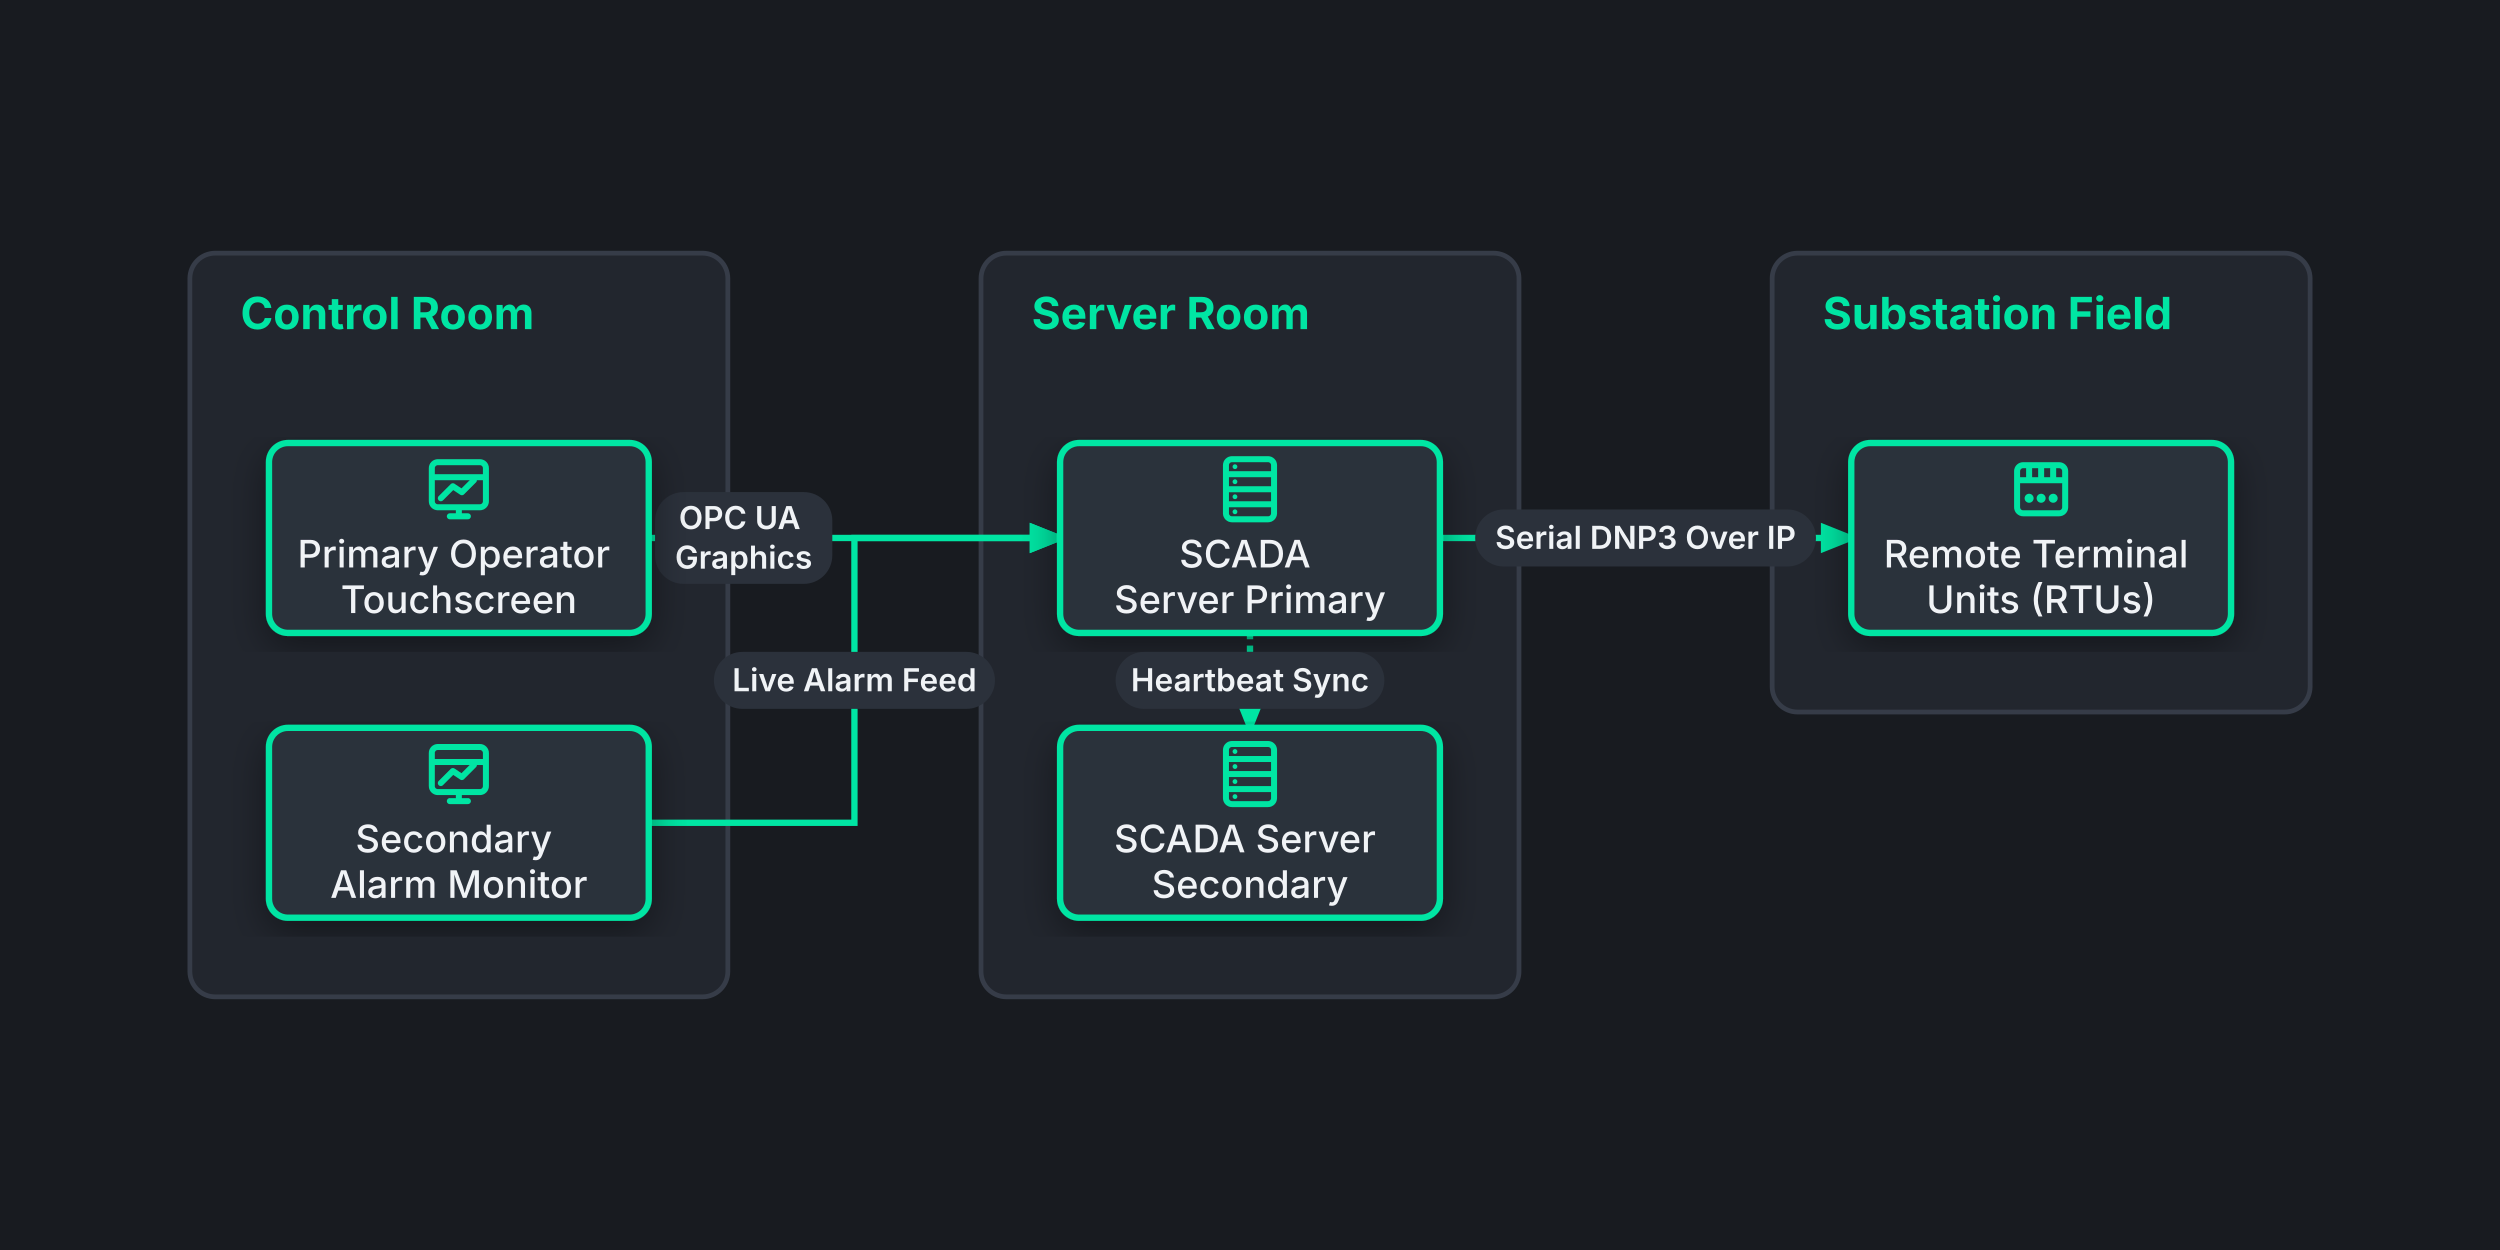
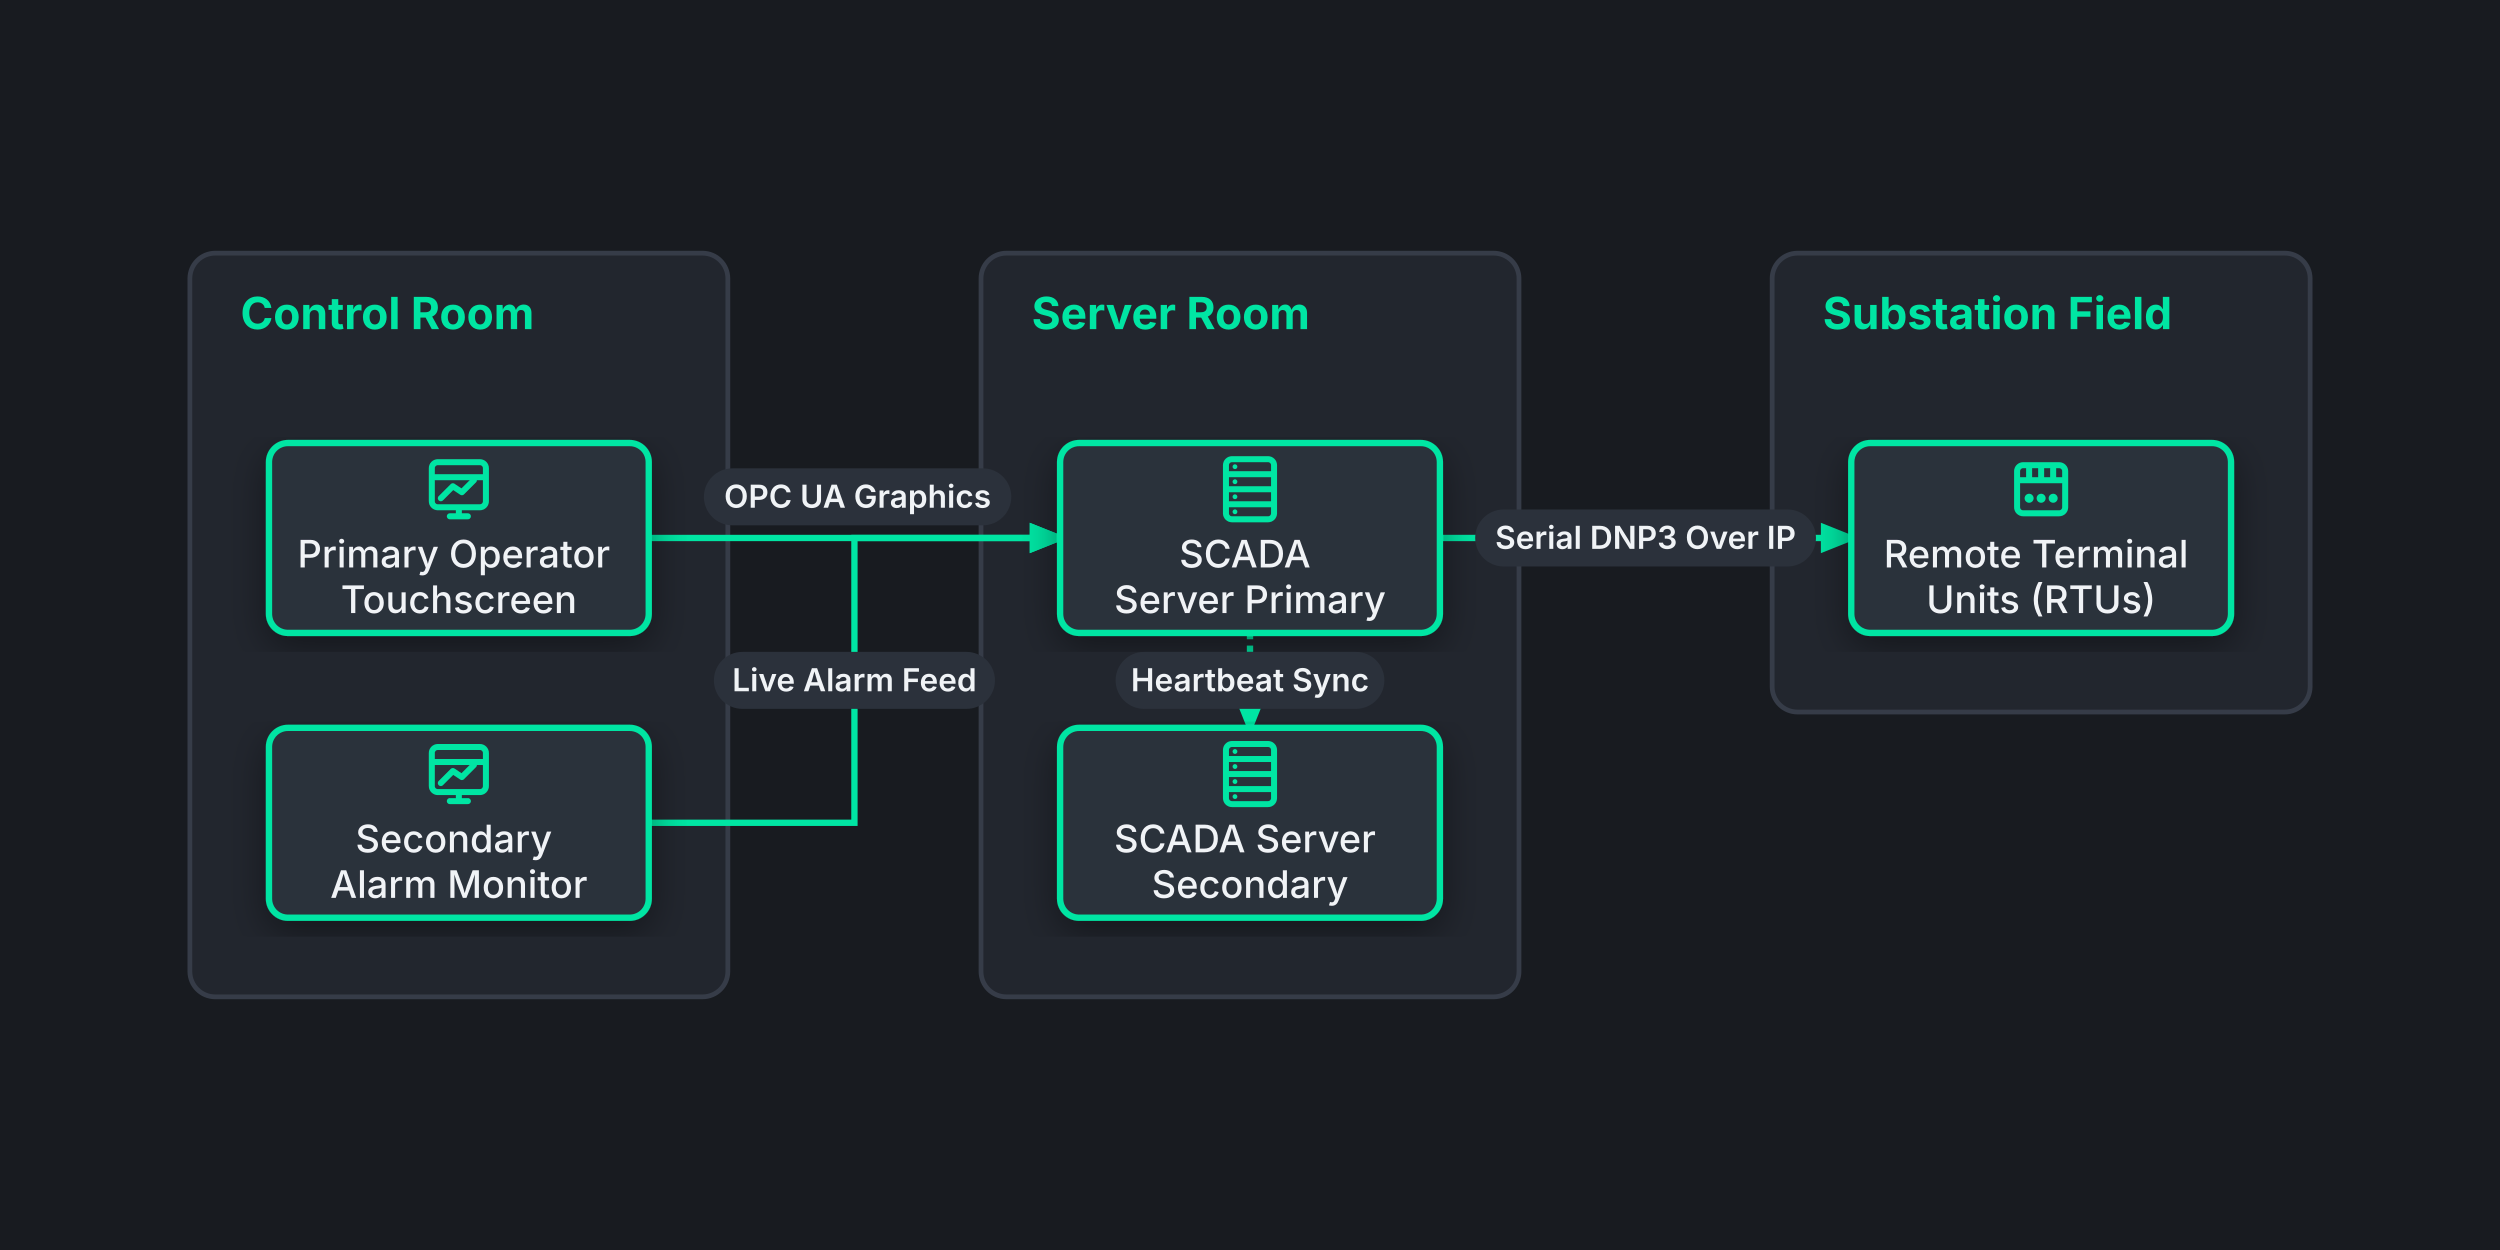
<svg xmlns="http://www.w3.org/2000/svg" viewBox="0 0 790 395" width="790" height="395">
  <defs>
    <marker id="arrow" viewBox="0 0 10 10" refX="8" refY="5" markerWidth="6" markerHeight="6" orient="auto-start-reverse">
      <path d="M 0 1 L 10 5 L 0 9 z" fill="#00E5A3" />
    </marker>
    <marker id="arrow-tail" viewBox="0 0 10 10" refX="2" refY="5" markerWidth="6" markerHeight="6" orient="auto">
      <path d="M 10 1 L 0 5 L 10 9 z" fill="#00E5A3" />
    </marker>
    <filter id="shadow" x="-10%" y="-10%" width="120%" height="120%">
      <feDropShadow dx="0" dy="4" stdDeviation="6" flood-color="#000000" flood-opacity="0.4" />
    </filter>
  </defs>
  <rect width="100%" height="100%" fill="#181B20" />
  <g id="group_1">
    <rect x="60.0" y="80.0" width="170.0" height="235.0" rx="8" fill="#22262E" stroke="#363C48" stroke-width="1.5" />
    <text x="76" y="104" fill="#00E5A3" font-family="Inter, -apple-system, BlinkMacSystemFont, 'Segoe UI', Roboto, sans-serif" font-size="14" font-weight="700" text-anchor="start">Control Room</text>
  </g>
  <g id="group_2">
    <rect x="310.0" y="80.0" width="170.0" height="235.0" rx="8" fill="#22262E" stroke="#363C48" stroke-width="1.5" />
    <text x="326" y="104" fill="#00E5A3" font-family="Inter, -apple-system, BlinkMacSystemFont, 'Segoe UI', Roboto, sans-serif" font-size="14" font-weight="700" text-anchor="start">Server Room</text>
  </g>
  <g id="group_3">
    <rect x="560.0" y="80.0" width="170.0" height="145.0" rx="8" fill="#22262E" stroke="#363C48" stroke-width="1.5" />
    <text x="576" y="104" fill="#00E5A3" font-family="Inter, -apple-system, BlinkMacSystemFont, 'Segoe UI', Roboto, sans-serif" font-size="14" font-weight="700" text-anchor="start">Substation Field</text>
  </g>
  <path d="M 205.0 170.0 L 335.0 170.0" fill="none" stroke="#00E5A3" stroke-width="2" marker-end="url(#arrow)" />
  <path d="M 205.0 260.0 L 270.0 260.0 L 270.0 170.0 L 335.0 170.0" fill="none" stroke="#00E5A3" stroke-width="2" marker-end="url(#arrow)" />
  <path d="M 395.0 200.0 L 395.0 230.0" fill="none" stroke="#00E5A3" stroke-width="2" stroke-dasharray="2,2" marker-end="url(#arrow)" />
  <path d="M 455.0 170.0 L 585.0 170.0" fill="none" stroke="#00E5A3" stroke-width="2" marker-end="url(#arrow)" />
  <g class="badge">
-     <rect x="206.993" y="155.5" width="56.015" height="29.0" rx="9.0" fill="#2B313B" />
-     <text x="235" y="167.19" text-anchor="middle" fill="#F0F3F6" font-family="Inter, -apple-system, BlinkMacSystemFont, 'Segoe UI', Roboto, sans-serif" font-size="10" font-weight="600">
-       <tspan x="235" dy="0">OPC UA</tspan>
-       <tspan x="235" dy="12.5">Graphics</tspan>
-     </text>
+     <rect x="222.434" y="148.0" width="97.133" height="18.0" rx="9.0" fill="#2B313B" />
+     <text x="271" y="160.44" fill="#F0F3F6" font-family="Inter, -apple-system, BlinkMacSystemFont, 'Segoe UI', Roboto, sans-serif" font-size="10" font-weight="600" text-anchor="middle">OPC UA Graphics</text>
  </g>
  <g class="badge">
    <rect x="225.596" y="206.0" width="88.808" height="18.0" rx="9.0" fill="#2B313B" />
    <text x="270" y="218.44" fill="#F0F3F6" font-family="Inter, -apple-system, BlinkMacSystemFont, 'Segoe UI', Roboto, sans-serif" font-size="10" font-weight="600" text-anchor="middle">Live Alarm Feed</text>
  </g>
  <g class="badge">
    <rect x="352.537" y="206.0" width="84.926" height="18.0" rx="9.0" fill="#2B313B" />
    <text x="395" y="218.44" fill="#F0F3F6" font-family="Inter, -apple-system, BlinkMacSystemFont, 'Segoe UI', Roboto, sans-serif" font-size="10" font-weight="600" text-anchor="middle">Heartbeat Sync</text>
  </g>
  <g class="badge">
    <rect x="466.153" y="161.0" width="107.694" height="18.0" rx="9.0" fill="#2B313B" />
    <text x="520" y="173.44" fill="#F0F3F6" font-family="Inter, -apple-system, BlinkMacSystemFont, 'Segoe UI', Roboto, sans-serif" font-size="10" font-weight="600" text-anchor="middle">Serial DNP3 Over IP</text>
  </g>
  <g id="hmi_left" filter="url(#shadow)">
    <rect x="85.0" y="140.0" width="120.0" height="60.0" rx="6.0" fill="#2B313B" stroke="#00E5A3" stroke-width="2.0" />
    <g class="icon icon-dashboard" transform="translate(133.6, 143.2) scale(0.95)">
      <rect x="3" y="3" width="18" height="15" rx="2" fill="none" stroke="#00E5A3" stroke-width="2.0" />
      <line x1="3" y1="8" x2="21" y2="8" stroke="#00E5A3" stroke-width="2.0" />
      <polyline points="6,15 10,11 13,13 17,9" fill="none" stroke="#00E5A3" stroke-width="2.0" stroke-linecap="round" stroke-linejoin="round" />
      <line x1="9" y1="21" x2="15" y2="21" stroke="#00E5A3" stroke-width="2.0" stroke-linecap="round" />
      <line x1="12" y1="18" x2="12" y2="21" stroke="#00E5A3" stroke-width="2.0" />
    </g>
    <text x="145" y="179.33" text-anchor="middle" fill="#F0F3F6" font-family="Inter, -apple-system, BlinkMacSystemFont, 'Segoe UI', Roboto, sans-serif" font-size="12" font-weight="500">
      <tspan x="145" dy="0">Primary Operator</tspan>
      <tspan x="145" dy="14.4">Touchscreen</tspan>
    </text>
  </g>
  <g id="hmi_right" filter="url(#shadow)">
    <rect x="85.0" y="230.0" width="120.0" height="60.0" rx="6.0" fill="#2B313B" stroke="#00E5A3" stroke-width="2.0" />
    <g class="icon icon-dashboard" transform="translate(133.6, 233.2) scale(0.95)">
      <rect x="3" y="3" width="18" height="15" rx="2" fill="none" stroke="#00E5A3" stroke-width="2.0" />
      <line x1="3" y1="8" x2="21" y2="8" stroke="#00E5A3" stroke-width="2.0" />
      <polyline points="6,15 10,11 13,13 17,9" fill="none" stroke="#00E5A3" stroke-width="2.0" stroke-linecap="round" stroke-linejoin="round" />
      <line x1="9" y1="21" x2="15" y2="21" stroke="#00E5A3" stroke-width="2.0" stroke-linecap="round" />
      <line x1="12" y1="18" x2="12" y2="21" stroke="#00E5A3" stroke-width="2.0" />
    </g>
    <text x="145" y="269.33" text-anchor="middle" fill="#F0F3F6" font-family="Inter, -apple-system, BlinkMacSystemFont, 'Segoe UI', Roboto, sans-serif" font-size="12" font-weight="500">
      <tspan x="145" dy="0">Secondary</tspan>
      <tspan x="145" dy="14.4">Alarm Monitor</tspan>
    </text>
  </g>
  <g id="scada_pri" filter="url(#shadow)">
    <rect x="335.0" y="140.0" width="120.0" height="60.0" rx="6.0" fill="#2B313B" stroke="#00E5A3" stroke-width="2.0" />
    <g class="icon icon-server_rack" transform="translate(383.6, 143.2) scale(0.95)">
      <rect x="4" y="2" width="16" height="20" rx="2" fill="none" stroke="#00E5A3" stroke-width="2.0" />
      <line x1="4" y1="7" x2="20" y2="7" stroke="#00E5A3" stroke-width="2.0" />
      <line x1="4" y1="12" x2="20" y2="12" stroke="#00E5A3" stroke-width="2.0" />
      <line x1="4" y1="17" x2="20" y2="17" stroke="#00E5A3" stroke-width="2.0" />
      <circle cx="7" cy="4.5" r="0.8" fill="#00E5A3" />
      <circle cx="7" cy="9.5" r="0.8" fill="#00E5A3" />
      <circle cx="7" cy="14.5" r="0.8" fill="#00E5A3" />
      <circle cx="7" cy="19.5" r="0.8" fill="#00E5A3" />
    </g>
    <text x="395" y="179.33" text-anchor="middle" fill="#F0F3F6" font-family="Inter, -apple-system, BlinkMacSystemFont, 'Segoe UI', Roboto, sans-serif" font-size="12" font-weight="500">
      <tspan x="395" dy="0">SCADA</tspan>
      <tspan x="395" dy="14.4">Server Primary</tspan>
    </text>
  </g>
  <g id="scada_sec" filter="url(#shadow)">
    <rect x="335.0" y="230.0" width="120.0" height="60.0" rx="6.0" fill="#2B313B" stroke="#00E5A3" stroke-width="2.0" />
    <g class="icon icon-server_rack" transform="translate(383.6, 233.2) scale(0.95)">
      <rect x="4" y="2" width="16" height="20" rx="2" fill="none" stroke="#00E5A3" stroke-width="2.0" />
      <line x1="4" y1="7" x2="20" y2="7" stroke="#00E5A3" stroke-width="2.0" />
      <line x1="4" y1="12" x2="20" y2="12" stroke="#00E5A3" stroke-width="2.0" />
      <line x1="4" y1="17" x2="20" y2="17" stroke="#00E5A3" stroke-width="2.0" />
      <circle cx="7" cy="4.5" r="0.8" fill="#00E5A3" />
      <circle cx="7" cy="9.5" r="0.8" fill="#00E5A3" />
      <circle cx="7" cy="14.5" r="0.8" fill="#00E5A3" />
      <circle cx="7" cy="19.5" r="0.8" fill="#00E5A3" />
    </g>
    <text x="395" y="269.33" text-anchor="middle" fill="#F0F3F6" font-family="Inter, -apple-system, BlinkMacSystemFont, 'Segoe UI', Roboto, sans-serif" font-size="12" font-weight="500">
      <tspan x="395" dy="0">SCADA Server</tspan>
      <tspan x="395" dy="14.4">Secondary</tspan>
    </text>
  </g>
  <g id="field_rtu" filter="url(#shadow)">
    <rect x="585.0" y="140.0" width="120.0" height="60.0" rx="6.0" fill="#2B313B" stroke="#00E5A3" stroke-width="2.0" />
    <g class="icon icon-plc" transform="translate(633.6, 143.2) scale(0.95)">
      <rect x="4" y="4" width="16" height="16" rx="2" fill="none" stroke="#00E5A3" stroke-width="2.0" />
      <line x1="4" y1="9" x2="20" y2="9" stroke="#00E5A3" stroke-width="2.0" />
      <line x1="8" y1="4" x2="8" y2="9" stroke="#00E5A3" stroke-width="2.0" />
      <line x1="12" y1="4" x2="12" y2="9" stroke="#00E5A3" stroke-width="2.0" />
      <line x1="16" y1="4" x2="16" y2="9" stroke="#00E5A3" stroke-width="2.0" />
      <circle cx="8" cy="15" r="1.5" fill="#00E5A3" />
      <circle cx="12" cy="15" r="1.5" fill="#00E5A3" />
      <circle cx="16" cy="15" r="1.5" fill="#00E5A3" />
    </g>
    <text x="645" y="179.33" text-anchor="middle" fill="#F0F3F6" font-family="Inter, -apple-system, BlinkMacSystemFont, 'Segoe UI', Roboto, sans-serif" font-size="12" font-weight="500">
      <tspan x="645" dy="0">Remote Terminal</tspan>
      <tspan x="645" dy="14.4">Units (RTUs)</tspan>
    </text>
  </g>
</svg>
